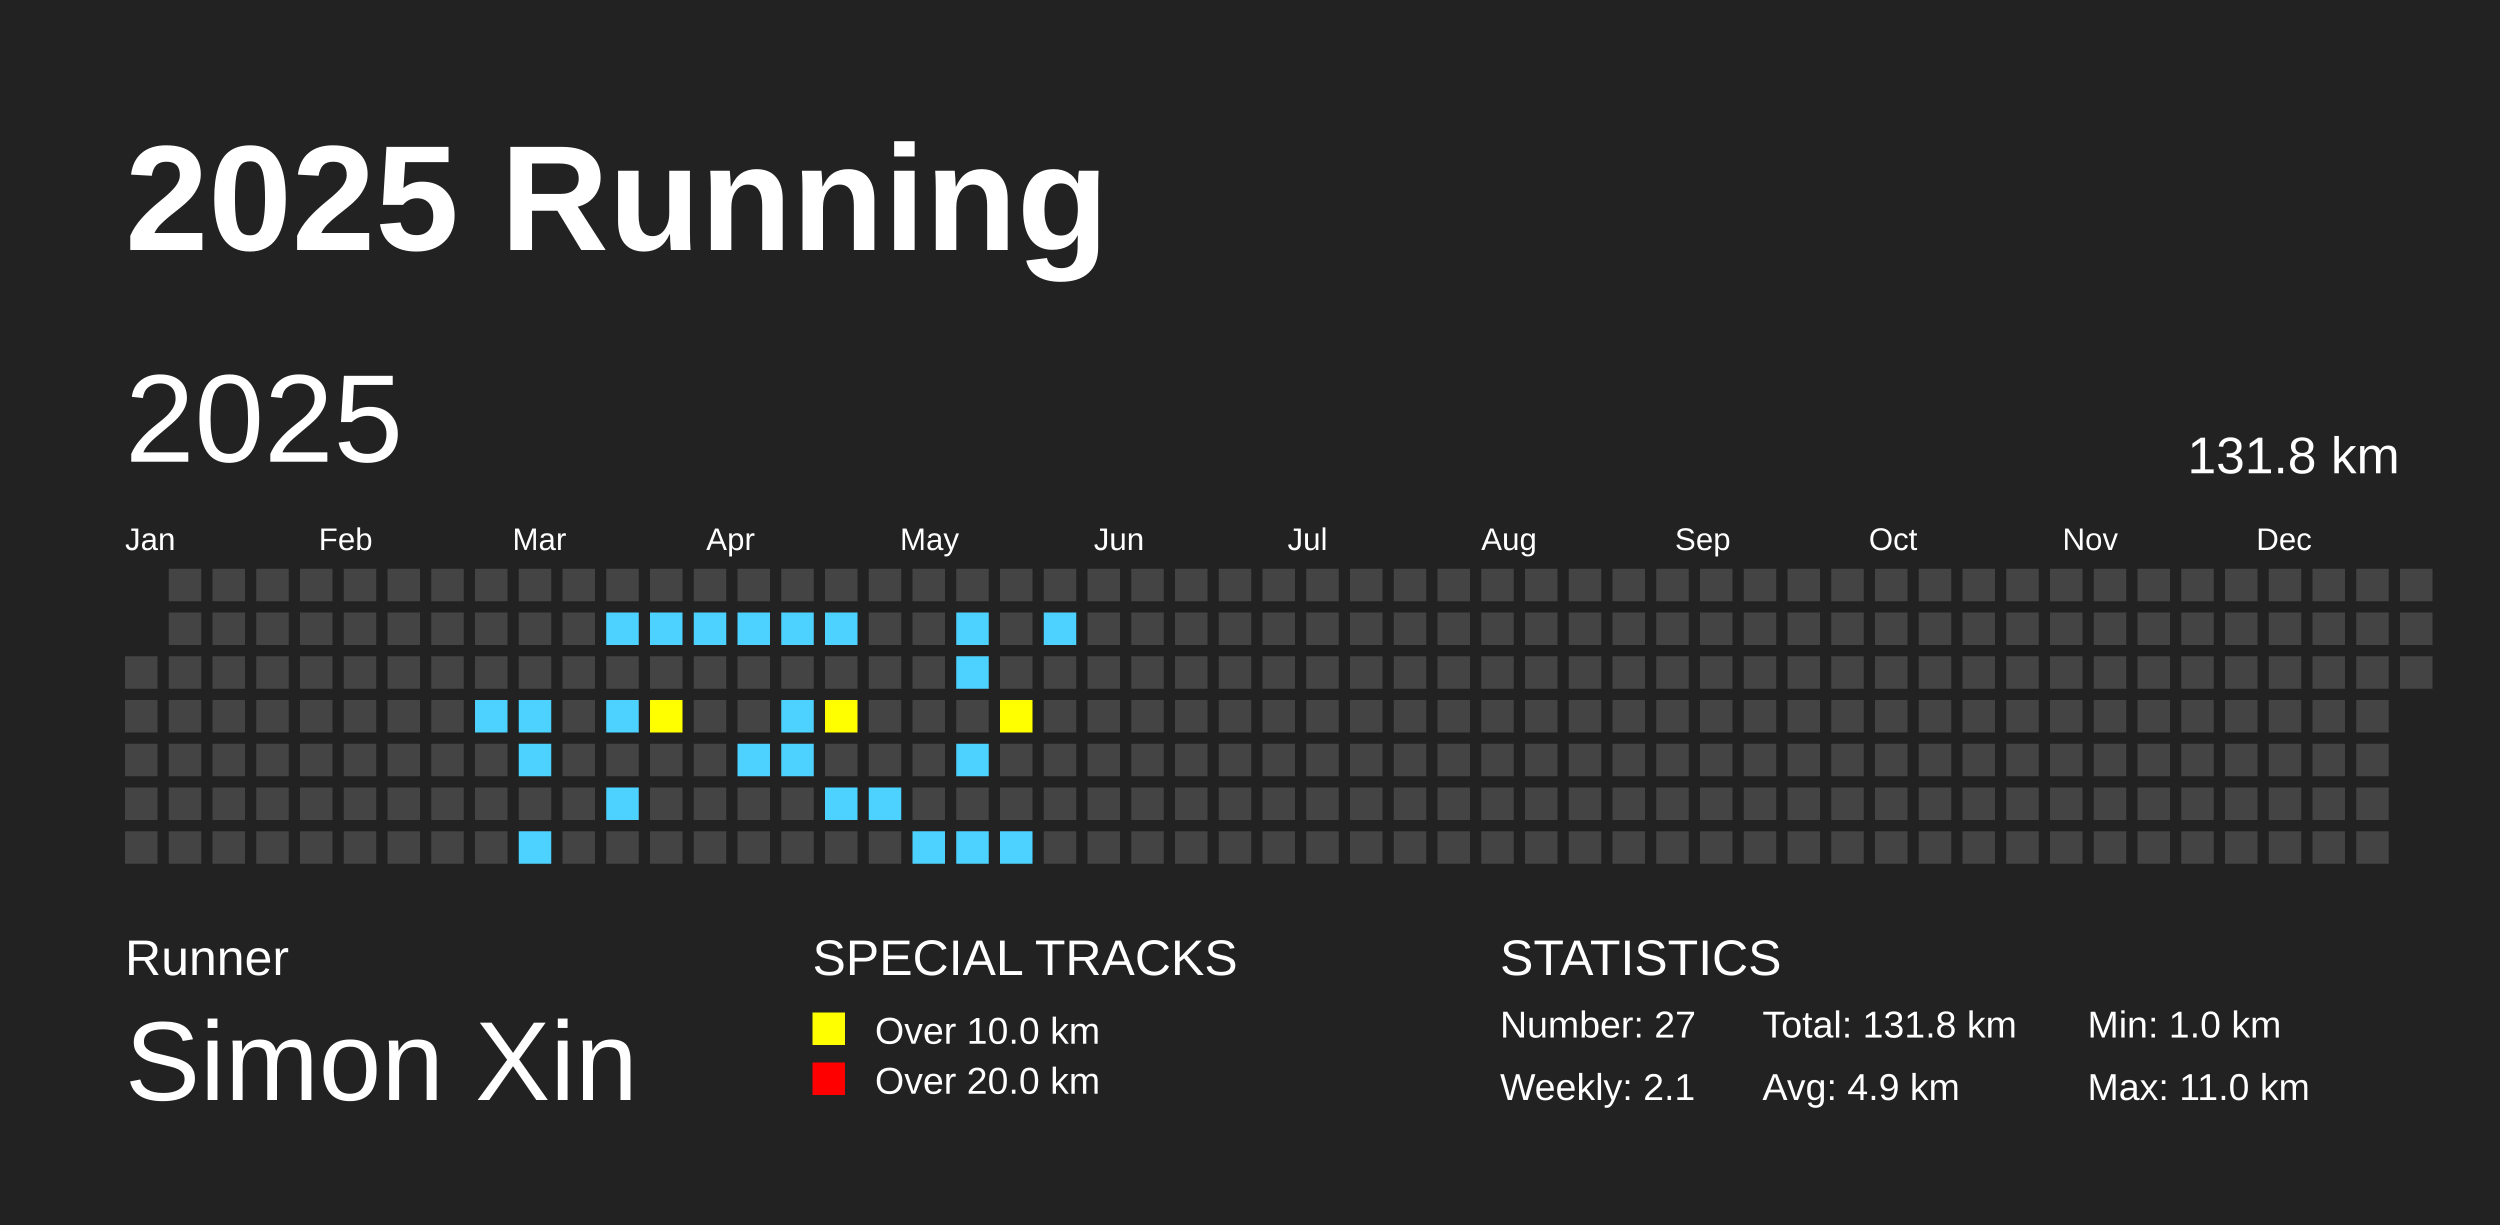
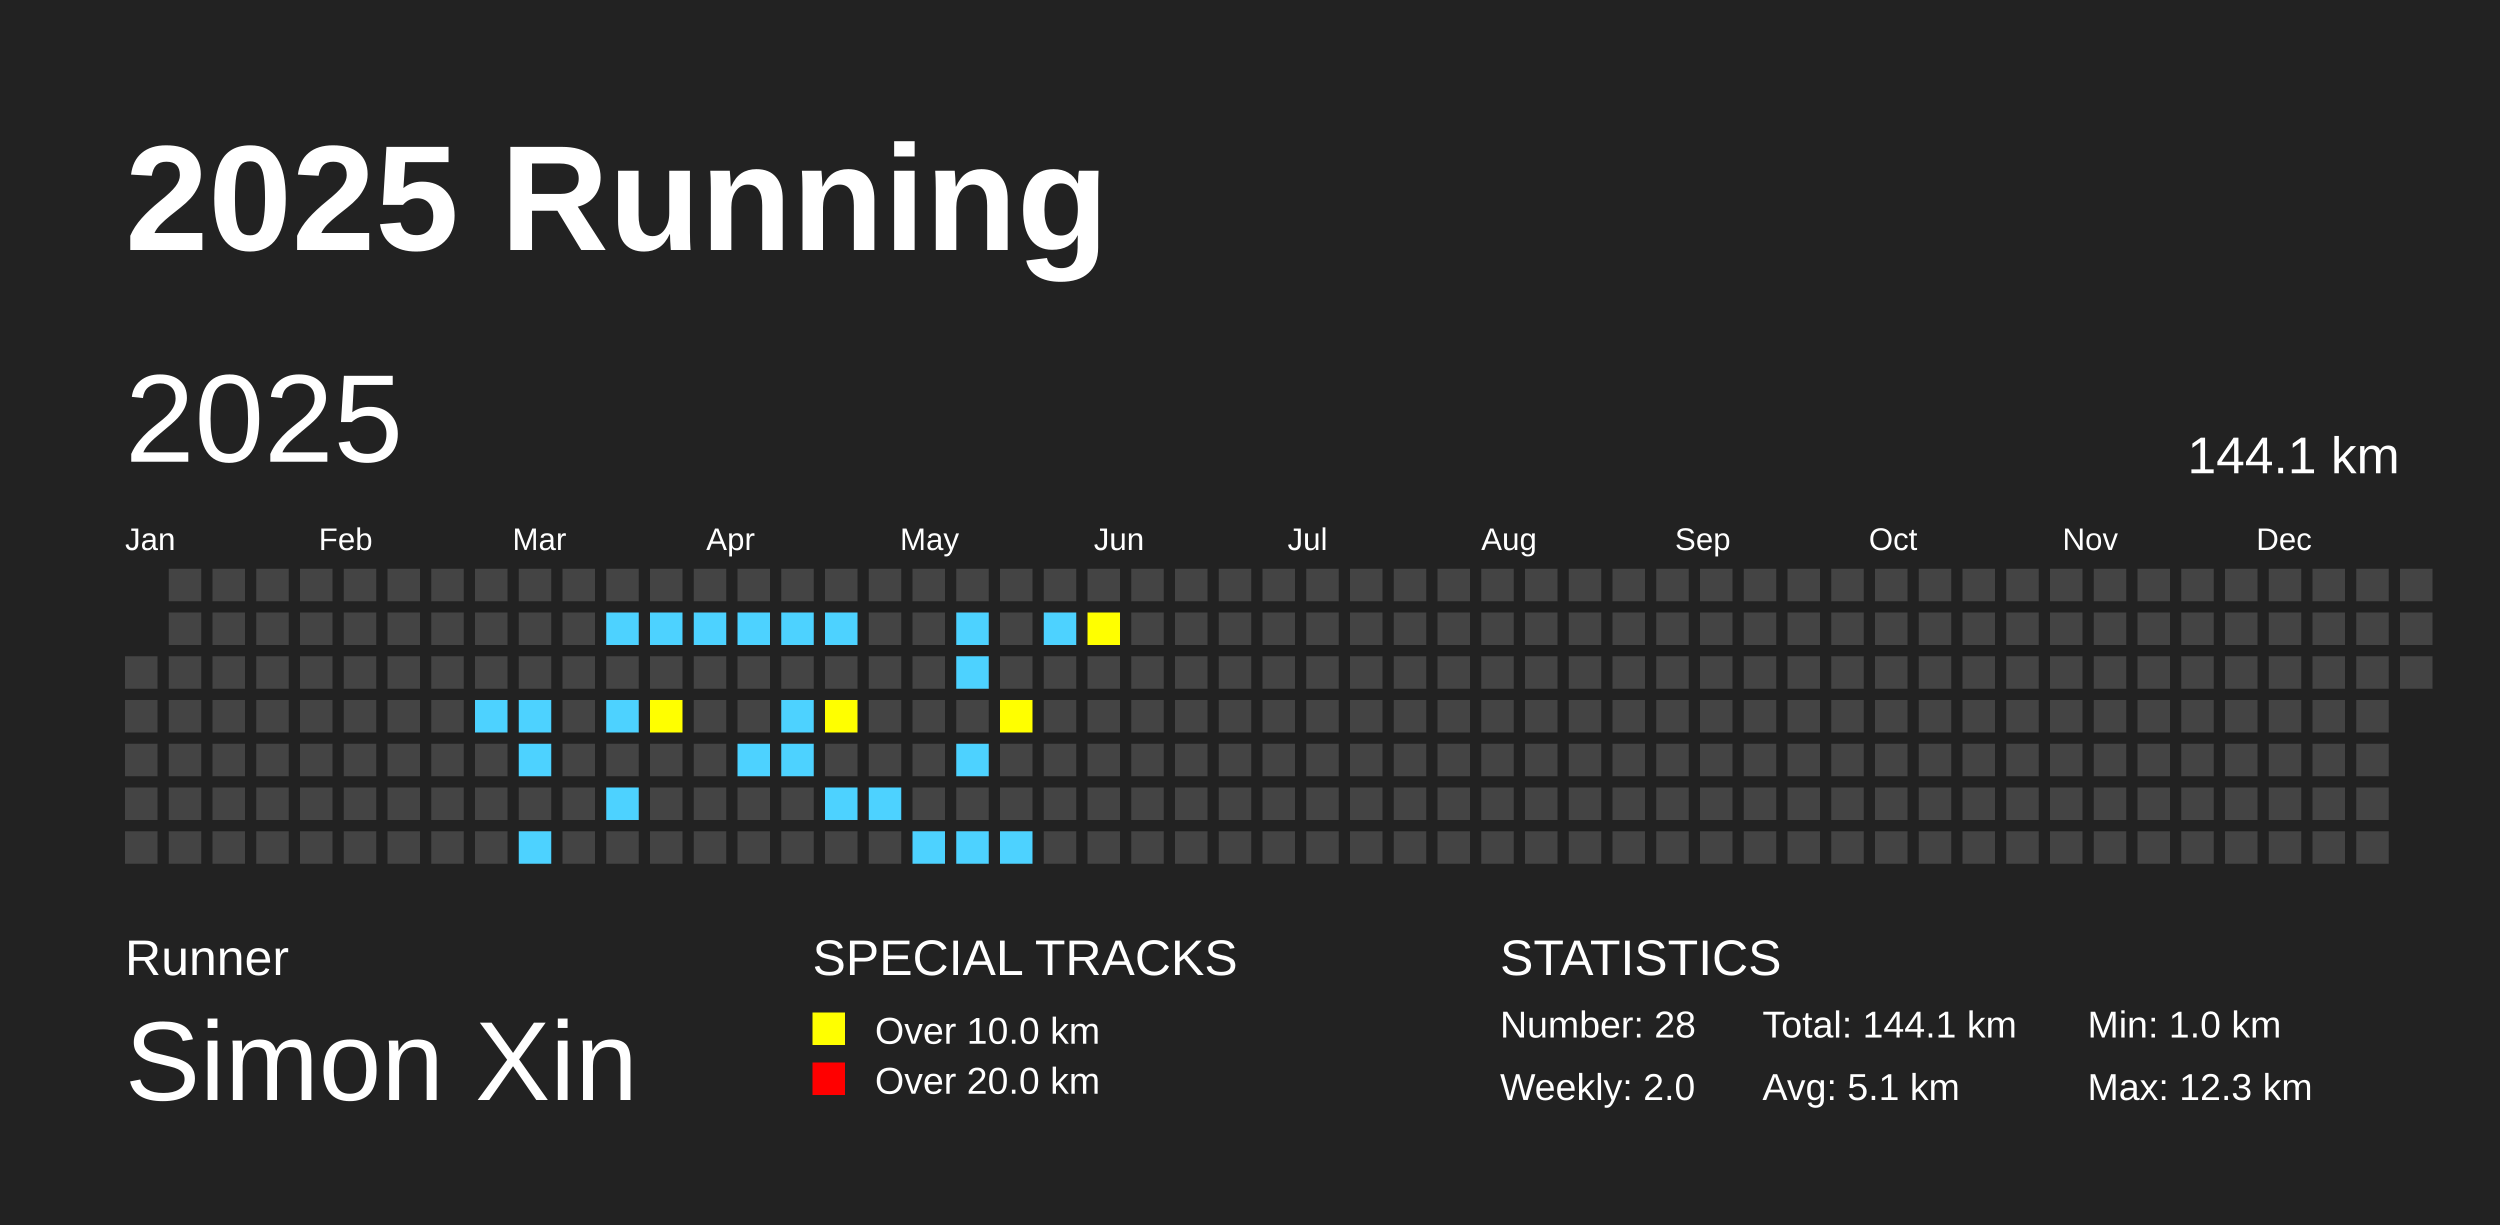
<svg xmlns="http://www.w3.org/2000/svg" baseProfile="full" height="98mm" version="1.1" viewBox="0,0,200,98" width="200mm">
  <defs />
  <rect fill="#222222" height="98" width="200" x="0" y="0" />
  <text fill="#FFFFFF" style="font-size:12px; font-family:Arial; font-weight:bold;" x="10" y="20">2025 Running</text>
  <text fill="#FFFFFF" style="font-size:4px; font-family:Arial" x="10" y="78">Runner</text>
  <text fill="#FFFFFF" style="font-size:9px; font-family:Arial" x="10" y="88">Simon Xin</text>
  <text fill="#FFFFFF" style="font-size:4px; font-family:Arial" x="65" y="78">SPECIAL TRACKS</text>
  <rect fill="yellow" height="2.6" width="2.6" x="65" y="81" />
  <text fill="#FFFFFF" style="font-size:3px; font-family:Arial" x="70" y="83.5">Over 10.0 km</text>
  <rect fill="red" height="2.6" width="2.6" x="65" y="85" />
  <text fill="#FFFFFF" style="font-size:3px; font-family:Arial" x="70" y="87.5">Over 20.0 km</text>
  <text fill="#FFFFFF" style="font-size:4px; font-family:Arial" x="120" y="78">STATISTICS</text>
-   <text fill="#FFFFFF" style="font-size:3px; font-family:Arial" x="120" y="83">Number: 27</text>
-   <text fill="#FFFFFF" style="font-size:3px; font-family:Arial" x="120" y="88">Weekly: 2.1</text>
-   <text fill="#FFFFFF" style="font-size:3px; font-family:Arial" x="141" y="83">Total: 131.8 km</text>
-   <text fill="#FFFFFF" style="font-size:3px; font-family:Arial" x="141" y="88">Avg: 4.9 km</text>
+   <text fill="#FFFFFF" style="font-size:3px; font-family:Arial" x="120" y="83">Number: 28</text>
+   <text fill="#FFFFFF" style="font-size:3px; font-family:Arial" x="120" y="88">Weekly: 2.0</text>
+   <text fill="#FFFFFF" style="font-size:3px; font-family:Arial" x="141" y="83">Total: 144.1 km</text>
+   <text fill="#FFFFFF" style="font-size:3px; font-family:Arial" x="141" y="88">Avg: 5.1 km</text>
  <text fill="#FFFFFF" style="font-size:3px; font-family:Arial" x="167" y="83">Min: 1.0 km</text>
-   <text fill="#FFFFFF" style="font-size:3px; font-family:Arial" x="167" y="88">Max: 11.0 km</text>
+   <text fill="#FFFFFF" style="font-size:3px; font-family:Arial" x="167" y="88">Max: 12.3 km</text>
  <text dominant-baseline="hanging" fill="#FFFFFF" style="font-size:10.0px; font-family:Arial;" x="10" y="30">2025</text>
-   <text dominant-baseline="hanging" fill="#FFFFFF" style="font-size:4.125px; font-family:Arial;" x="175" y="35">131.8 km</text>
+   <text dominant-baseline="hanging" fill="#FFFFFF" style="font-size:4.125px; font-family:Arial;" x="175" y="35">144.1 km</text>
  <text fill="#FFFFFF" style="font-size:2.5px; font-family:Arial" x="10.0" y="44">Jan</text>
  <text fill="#FFFFFF" style="font-size:2.5px; font-family:Arial" x="25.5" y="44">Feb</text>
  <text fill="#FFFFFF" style="font-size:2.5px; font-family:Arial" x="41.0" y="44">Mar</text>
  <text fill="#FFFFFF" style="font-size:2.5px; font-family:Arial" x="56.5" y="44">Apr</text>
  <text fill="#FFFFFF" style="font-size:2.5px; font-family:Arial" x="72.0" y="44">May</text>
  <text fill="#FFFFFF" style="font-size:2.5px; font-family:Arial" x="87.5" y="44">Jun</text>
  <text fill="#FFFFFF" style="font-size:2.5px; font-family:Arial" x="103.0" y="44">Jul</text>
  <text fill="#FFFFFF" style="font-size:2.5px; font-family:Arial" x="118.5" y="44">Aug</text>
  <text fill="#FFFFFF" style="font-size:2.5px; font-family:Arial" x="134.0" y="44">Sep</text>
  <text fill="#FFFFFF" style="font-size:2.5px; font-family:Arial" x="149.5" y="44">Oct</text>
  <text fill="#FFFFFF" style="font-size:2.5px; font-family:Arial" x="165.0" y="44">Nov</text>
  <text fill="#FFFFFF" style="font-size:2.5px; font-family:Arial" x="180.5" y="44">Dec</text>
  <rect fill="#444444" height="2.6" width="2.6" x="10.0" y="52.5" />
  <rect fill="#444444" height="2.6" width="2.6" x="10.0" y="56.0" />
  <rect fill="#444444" height="2.6" width="2.6" x="10.0" y="59.5" />
  <rect fill="#444444" height="2.6" width="2.6" x="10.0" y="63.0" />
  <rect fill="#444444" height="2.6" width="2.6" x="10.0" y="66.5" />
  <rect fill="#444444" height="2.6" width="2.6" x="13.5" y="45.5" />
  <rect fill="#444444" height="2.6" width="2.6" x="13.5" y="49.0" />
  <rect fill="#444444" height="2.6" width="2.6" x="13.5" y="52.5" />
  <rect fill="#444444" height="2.6" width="2.6" x="13.5" y="56.0" />
  <rect fill="#444444" height="2.6" width="2.6" x="13.5" y="59.5" />
  <rect fill="#444444" height="2.6" width="2.6" x="13.5" y="63.0" />
  <rect fill="#444444" height="2.6" width="2.6" x="13.5" y="66.5" />
  <rect fill="#444444" height="2.6" width="2.6" x="17.0" y="45.5" />
  <rect fill="#444444" height="2.6" width="2.6" x="17.0" y="49.0" />
  <rect fill="#444444" height="2.6" width="2.6" x="17.0" y="52.5" />
  <rect fill="#444444" height="2.6" width="2.6" x="17.0" y="56.0" />
  <rect fill="#444444" height="2.6" width="2.6" x="17.0" y="59.5" />
  <rect fill="#444444" height="2.6" width="2.6" x="17.0" y="63.0" />
  <rect fill="#444444" height="2.6" width="2.6" x="17.0" y="66.5" />
  <rect fill="#444444" height="2.6" width="2.6" x="20.5" y="45.5" />
  <rect fill="#444444" height="2.6" width="2.6" x="20.5" y="49.0" />
  <rect fill="#444444" height="2.6" width="2.6" x="20.5" y="52.5" />
  <rect fill="#444444" height="2.6" width="2.6" x="20.5" y="56.0" />
  <rect fill="#444444" height="2.6" width="2.6" x="20.5" y="59.5" />
  <rect fill="#444444" height="2.6" width="2.6" x="20.5" y="63.0" />
  <rect fill="#444444" height="2.6" width="2.6" x="20.5" y="66.5" />
  <rect fill="#444444" height="2.6" width="2.6" x="24.0" y="45.5" />
  <rect fill="#444444" height="2.6" width="2.6" x="24.0" y="49.0" />
  <rect fill="#444444" height="2.6" width="2.6" x="24.0" y="52.5" />
  <rect fill="#444444" height="2.6" width="2.6" x="24.0" y="56.0" />
  <rect fill="#444444" height="2.6" width="2.6" x="24.0" y="59.5" />
  <rect fill="#444444" height="2.6" width="2.6" x="24.0" y="63.0" />
  <rect fill="#444444" height="2.6" width="2.6" x="24.0" y="66.5" />
  <rect fill="#444444" height="2.6" width="2.6" x="27.5" y="45.5" />
  <rect fill="#444444" height="2.6" width="2.6" x="27.5" y="49.0" />
  <rect fill="#444444" height="2.6" width="2.6" x="27.5" y="52.5" />
  <rect fill="#444444" height="2.6" width="2.6" x="27.5" y="56.0" />
  <rect fill="#444444" height="2.6" width="2.6" x="27.5" y="59.5" />
  <rect fill="#444444" height="2.6" width="2.6" x="27.5" y="63.0" />
  <rect fill="#444444" height="2.6" width="2.6" x="27.5" y="66.5" />
  <rect fill="#444444" height="2.6" width="2.6" x="31.0" y="45.5" />
  <rect fill="#444444" height="2.6" width="2.6" x="31.0" y="49.0" />
  <rect fill="#444444" height="2.6" width="2.6" x="31.0" y="52.5" />
  <rect fill="#444444" height="2.6" width="2.6" x="31.0" y="56.0" />
  <rect fill="#444444" height="2.6" width="2.6" x="31.0" y="59.5" />
  <rect fill="#444444" height="2.6" width="2.6" x="31.0" y="63.0" />
  <rect fill="#444444" height="2.6" width="2.6" x="31.0" y="66.5" />
  <rect fill="#444444" height="2.6" width="2.6" x="34.5" y="45.5" />
  <rect fill="#444444" height="2.6" width="2.6" x="34.5" y="49.0" />
  <rect fill="#444444" height="2.6" width="2.6" x="34.5" y="52.5" />
  <rect fill="#444444" height="2.6" width="2.6" x="34.5" y="56.0" />
  <rect fill="#444444" height="2.6" width="2.6" x="34.5" y="59.5" />
  <rect fill="#444444" height="2.6" width="2.6" x="34.5" y="63.0" />
  <rect fill="#444444" height="2.6" width="2.6" x="34.5" y="66.5" />
  <rect fill="#444444" height="2.6" width="2.6" x="38.0" y="45.5" />
  <rect fill="#444444" height="2.6" width="2.6" x="38.0" y="49.0" />
  <rect fill="#444444" height="2.6" width="2.6" x="38.0" y="52.5" />
  <rect fill="#4DD2FF" height="2.6" width="2.6" x="38.0" y="56.0" />
  <rect fill="#444444" height="2.6" width="2.6" x="38.0" y="59.5" />
  <rect fill="#444444" height="2.6" width="2.6" x="38.0" y="63.0" />
  <rect fill="#444444" height="2.6" width="2.6" x="38.0" y="66.5" />
  <rect fill="#444444" height="2.6" width="2.6" x="41.5" y="45.5" />
  <rect fill="#444444" height="2.6" width="2.6" x="41.5" y="49.0" />
  <rect fill="#444444" height="2.6" width="2.6" x="41.5" y="52.5" />
  <rect fill="#4DD2FF" height="2.6" width="2.6" x="41.5" y="56.0" />
  <rect fill="#4DD2FF" height="2.6" width="2.6" x="41.5" y="59.5" />
  <rect fill="#444444" height="2.6" width="2.6" x="41.5" y="63.0" />
  <rect fill="#4DD2FF" height="2.6" width="2.6" x="41.5" y="66.5" />
  <rect fill="#444444" height="2.6" width="2.6" x="45.0" y="45.5" />
  <rect fill="#444444" height="2.6" width="2.6" x="45.0" y="49.0" />
  <rect fill="#444444" height="2.6" width="2.6" x="45.0" y="52.5" />
  <rect fill="#444444" height="2.6" width="2.6" x="45.0" y="56.0" />
  <rect fill="#444444" height="2.6" width="2.6" x="45.0" y="59.5" />
  <rect fill="#444444" height="2.6" width="2.6" x="45.0" y="63.0" />
  <rect fill="#444444" height="2.6" width="2.6" x="45.0" y="66.5" />
  <rect fill="#444444" height="2.6" width="2.6" x="48.5" y="45.5" />
  <rect fill="#4DD2FF" height="2.6" width="2.6" x="48.5" y="49.0" />
  <rect fill="#444444" height="2.6" width="2.6" x="48.5" y="52.5" />
  <rect fill="#4DD2FF" height="2.6" width="2.6" x="48.5" y="56.0" />
  <rect fill="#444444" height="2.6" width="2.6" x="48.5" y="59.5" />
  <rect fill="#4DD2FF" height="2.6" width="2.6" x="48.5" y="63.0" />
  <rect fill="#444444" height="2.6" width="2.6" x="48.5" y="66.5" />
  <rect fill="#444444" height="2.6" width="2.6" x="52.0" y="45.5" />
  <rect fill="#4DD2FF" height="2.6" width="2.6" x="52.0" y="49.0" />
  <rect fill="#444444" height="2.6" width="2.6" x="52.0" y="52.5" />
  <rect fill="yellow" height="2.6" width="2.6" x="52.0" y="56.0" />
  <rect fill="#444444" height="2.6" width="2.6" x="52.0" y="59.5" />
  <rect fill="#444444" height="2.6" width="2.6" x="52.0" y="63.0" />
  <rect fill="#444444" height="2.6" width="2.6" x="52.0" y="66.5" />
  <rect fill="#444444" height="2.6" width="2.6" x="55.5" y="45.5" />
  <rect fill="#4DD2FF" height="2.6" width="2.6" x="55.5" y="49.0" />
  <rect fill="#444444" height="2.6" width="2.6" x="55.5" y="52.5" />
  <rect fill="#444444" height="2.6" width="2.6" x="55.5" y="56.0" />
  <rect fill="#444444" height="2.6" width="2.6" x="55.5" y="59.5" />
  <rect fill="#444444" height="2.6" width="2.6" x="55.5" y="63.0" />
  <rect fill="#444444" height="2.6" width="2.6" x="55.5" y="66.5" />
  <rect fill="#444444" height="2.6" width="2.6" x="59.0" y="45.5" />
  <rect fill="#4DD2FF" height="2.6" width="2.6" x="59.0" y="49.0" />
  <rect fill="#444444" height="2.6" width="2.6" x="59.0" y="52.5" />
  <rect fill="#444444" height="2.6" width="2.6" x="59.0" y="56.0" />
  <rect fill="#4DD2FF" height="2.6" width="2.6" x="59.0" y="59.5" />
  <rect fill="#444444" height="2.6" width="2.6" x="59.0" y="63.0" />
  <rect fill="#444444" height="2.6" width="2.6" x="59.0" y="66.5" />
  <rect fill="#444444" height="2.6" width="2.6" x="62.5" y="45.5" />
  <rect fill="#4DD2FF" height="2.6" width="2.6" x="62.5" y="49.0" />
  <rect fill="#444444" height="2.6" width="2.6" x="62.5" y="52.5" />
  <rect fill="#4DD2FF" height="2.6" width="2.6" x="62.5" y="56.0" />
  <rect fill="#4DD2FF" height="2.6" width="2.6" x="62.5" y="59.5" />
  <rect fill="#444444" height="2.6" width="2.6" x="62.5" y="63.0" />
  <rect fill="#444444" height="2.6" width="2.6" x="62.5" y="66.5" />
  <rect fill="#444444" height="2.6" width="2.6" x="66.0" y="45.5" />
  <rect fill="#4DD2FF" height="2.6" width="2.6" x="66.0" y="49.0" />
  <rect fill="#444444" height="2.6" width="2.6" x="66.0" y="52.5" />
  <rect fill="yellow" height="2.6" width="2.6" x="66.0" y="56.0" />
  <rect fill="#444444" height="2.6" width="2.6" x="66.0" y="59.5" />
  <rect fill="#4DD2FF" height="2.6" width="2.6" x="66.0" y="63.0" />
  <rect fill="#444444" height="2.6" width="2.6" x="66.0" y="66.5" />
  <rect fill="#444444" height="2.6" width="2.6" x="69.5" y="45.5" />
  <rect fill="#444444" height="2.6" width="2.6" x="69.5" y="49.0" />
  <rect fill="#444444" height="2.6" width="2.6" x="69.5" y="52.5" />
  <rect fill="#444444" height="2.6" width="2.6" x="69.5" y="56.0" />
  <rect fill="#444444" height="2.6" width="2.6" x="69.5" y="59.5" />
  <rect fill="#4DD2FF" height="2.6" width="2.6" x="69.5" y="63.0" />
  <rect fill="#444444" height="2.6" width="2.6" x="69.5" y="66.5" />
  <rect fill="#444444" height="2.6" width="2.6" x="73.0" y="45.5" />
  <rect fill="#444444" height="2.6" width="2.6" x="73.0" y="49.0" />
  <rect fill="#444444" height="2.6" width="2.6" x="73.0" y="52.5" />
  <rect fill="#444444" height="2.6" width="2.6" x="73.0" y="56.0" />
  <rect fill="#444444" height="2.6" width="2.6" x="73.0" y="59.5" />
  <rect fill="#444444" height="2.6" width="2.6" x="73.0" y="63.0" />
  <rect fill="#4DD2FF" height="2.6" width="2.6" x="73.0" y="66.5" />
  <rect fill="#444444" height="2.6" width="2.6" x="76.5" y="45.5" />
  <rect fill="#4DD2FF" height="2.6" width="2.6" x="76.5" y="49.0" />
  <rect fill="#4DD2FF" height="2.6" width="2.6" x="76.5" y="52.5" />
  <rect fill="#444444" height="2.6" width="2.6" x="76.5" y="56.0" />
  <rect fill="#4DD2FF" height="2.6" width="2.6" x="76.5" y="59.5" />
  <rect fill="#444444" height="2.6" width="2.6" x="76.5" y="63.0" />
  <rect fill="#4DD2FF" height="2.6" width="2.6" x="76.5" y="66.5" />
  <rect fill="#444444" height="2.6" width="2.6" x="80.0" y="45.5" />
  <rect fill="#444444" height="2.6" width="2.6" x="80.0" y="49.0" />
  <rect fill="#444444" height="2.6" width="2.6" x="80.0" y="52.5" />
  <rect fill="yellow" height="2.6" width="2.6" x="80.0" y="56.0" />
  <rect fill="#444444" height="2.6" width="2.6" x="80.0" y="59.5" />
  <rect fill="#444444" height="2.6" width="2.6" x="80.0" y="63.0" />
  <rect fill="#4DD2FF" height="2.6" width="2.6" x="80.0" y="66.5" />
  <rect fill="#444444" height="2.6" width="2.6" x="83.5" y="45.5" />
  <rect fill="#4DD2FF" height="2.6" width="2.6" x="83.5" y="49.0" />
  <rect fill="#444444" height="2.6" width="2.6" x="83.5" y="52.5" />
  <rect fill="#444444" height="2.6" width="2.6" x="83.5" y="56.0" />
  <rect fill="#444444" height="2.6" width="2.6" x="83.5" y="59.5" />
  <rect fill="#444444" height="2.6" width="2.6" x="83.5" y="63.0" />
  <rect fill="#444444" height="2.6" width="2.6" x="83.5" y="66.5" />
  <rect fill="#444444" height="2.6" width="2.6" x="87.0" y="45.5" />
-   <rect fill="#444444" height="2.6" width="2.6" x="87.0" y="49.0" />
+   <rect fill="yellow" height="2.6" width="2.6" x="87.0" y="49.0" />
  <rect fill="#444444" height="2.6" width="2.6" x="87.0" y="52.5" />
  <rect fill="#444444" height="2.6" width="2.6" x="87.0" y="56.0" />
  <rect fill="#444444" height="2.6" width="2.6" x="87.0" y="59.5" />
  <rect fill="#444444" height="2.6" width="2.6" x="87.0" y="63.0" />
  <rect fill="#444444" height="2.6" width="2.6" x="87.0" y="66.5" />
  <rect fill="#444444" height="2.6" width="2.6" x="90.5" y="45.5" />
  <rect fill="#444444" height="2.6" width="2.6" x="90.5" y="49.0" />
  <rect fill="#444444" height="2.6" width="2.6" x="90.5" y="52.5" />
  <rect fill="#444444" height="2.6" width="2.6" x="90.5" y="56.0" />
  <rect fill="#444444" height="2.6" width="2.6" x="90.5" y="59.5" />
  <rect fill="#444444" height="2.6" width="2.6" x="90.5" y="63.0" />
  <rect fill="#444444" height="2.6" width="2.6" x="90.5" y="66.5" />
  <rect fill="#444444" height="2.6" width="2.6" x="94.0" y="45.5" />
  <rect fill="#444444" height="2.6" width="2.6" x="94.0" y="49.0" />
  <rect fill="#444444" height="2.6" width="2.6" x="94.0" y="52.5" />
  <rect fill="#444444" height="2.6" width="2.6" x="94.0" y="56.0" />
  <rect fill="#444444" height="2.6" width="2.6" x="94.0" y="59.5" />
  <rect fill="#444444" height="2.6" width="2.6" x="94.0" y="63.0" />
  <rect fill="#444444" height="2.6" width="2.6" x="94.0" y="66.5" />
  <rect fill="#444444" height="2.6" width="2.6" x="97.5" y="45.5" />
  <rect fill="#444444" height="2.6" width="2.6" x="97.5" y="49.0" />
  <rect fill="#444444" height="2.6" width="2.6" x="97.5" y="52.5" />
  <rect fill="#444444" height="2.6" width="2.6" x="97.5" y="56.0" />
  <rect fill="#444444" height="2.6" width="2.6" x="97.5" y="59.5" />
  <rect fill="#444444" height="2.6" width="2.6" x="97.5" y="63.0" />
  <rect fill="#444444" height="2.6" width="2.6" x="97.5" y="66.5" />
  <rect fill="#444444" height="2.6" width="2.6" x="101.0" y="45.5" />
  <rect fill="#444444" height="2.6" width="2.6" x="101.0" y="49.0" />
  <rect fill="#444444" height="2.6" width="2.6" x="101.0" y="52.5" />
  <rect fill="#444444" height="2.6" width="2.6" x="101.0" y="56.0" />
  <rect fill="#444444" height="2.6" width="2.6" x="101.0" y="59.5" />
  <rect fill="#444444" height="2.6" width="2.6" x="101.0" y="63.0" />
  <rect fill="#444444" height="2.6" width="2.6" x="101.0" y="66.5" />
  <rect fill="#444444" height="2.6" width="2.6" x="104.5" y="45.5" />
  <rect fill="#444444" height="2.6" width="2.6" x="104.5" y="49.0" />
  <rect fill="#444444" height="2.6" width="2.6" x="104.5" y="52.5" />
  <rect fill="#444444" height="2.6" width="2.6" x="104.5" y="56.0" />
  <rect fill="#444444" height="2.6" width="2.6" x="104.5" y="59.5" />
  <rect fill="#444444" height="2.6" width="2.6" x="104.5" y="63.0" />
  <rect fill="#444444" height="2.6" width="2.6" x="104.5" y="66.5" />
  <rect fill="#444444" height="2.6" width="2.6" x="108.0" y="45.5" />
  <rect fill="#444444" height="2.6" width="2.6" x="108.0" y="49.0" />
  <rect fill="#444444" height="2.6" width="2.6" x="108.0" y="52.5" />
  <rect fill="#444444" height="2.6" width="2.6" x="108.0" y="56.0" />
  <rect fill="#444444" height="2.6" width="2.6" x="108.0" y="59.5" />
  <rect fill="#444444" height="2.6" width="2.6" x="108.0" y="63.0" />
  <rect fill="#444444" height="2.6" width="2.6" x="108.0" y="66.5" />
  <rect fill="#444444" height="2.6" width="2.6" x="111.5" y="45.5" />
  <rect fill="#444444" height="2.6" width="2.6" x="111.5" y="49.0" />
  <rect fill="#444444" height="2.6" width="2.6" x="111.5" y="52.5" />
  <rect fill="#444444" height="2.6" width="2.6" x="111.5" y="56.0" />
  <rect fill="#444444" height="2.6" width="2.6" x="111.5" y="59.5" />
  <rect fill="#444444" height="2.6" width="2.6" x="111.5" y="63.0" />
  <rect fill="#444444" height="2.6" width="2.6" x="111.5" y="66.5" />
  <rect fill="#444444" height="2.6" width="2.6" x="115.0" y="45.5" />
  <rect fill="#444444" height="2.6" width="2.6" x="115.0" y="49.0" />
  <rect fill="#444444" height="2.6" width="2.6" x="115.0" y="52.5" />
  <rect fill="#444444" height="2.6" width="2.6" x="115.0" y="56.0" />
  <rect fill="#444444" height="2.6" width="2.6" x="115.0" y="59.5" />
  <rect fill="#444444" height="2.6" width="2.6" x="115.0" y="63.0" />
  <rect fill="#444444" height="2.6" width="2.6" x="115.0" y="66.5" />
  <rect fill="#444444" height="2.6" width="2.6" x="118.5" y="45.5" />
  <rect fill="#444444" height="2.6" width="2.6" x="118.5" y="49.0" />
  <rect fill="#444444" height="2.6" width="2.6" x="118.5" y="52.5" />
  <rect fill="#444444" height="2.6" width="2.6" x="118.5" y="56.0" />
  <rect fill="#444444" height="2.6" width="2.6" x="118.5" y="59.5" />
  <rect fill="#444444" height="2.6" width="2.6" x="118.5" y="63.0" />
  <rect fill="#444444" height="2.6" width="2.6" x="118.5" y="66.5" />
  <rect fill="#444444" height="2.6" width="2.6" x="122.0" y="45.5" />
  <rect fill="#444444" height="2.6" width="2.6" x="122.0" y="49.0" />
  <rect fill="#444444" height="2.6" width="2.6" x="122.0" y="52.5" />
  <rect fill="#444444" height="2.6" width="2.6" x="122.0" y="56.0" />
  <rect fill="#444444" height="2.6" width="2.6" x="122.0" y="59.5" />
  <rect fill="#444444" height="2.6" width="2.6" x="122.0" y="63.0" />
  <rect fill="#444444" height="2.6" width="2.6" x="122.0" y="66.5" />
  <rect fill="#444444" height="2.6" width="2.6" x="125.5" y="45.5" />
  <rect fill="#444444" height="2.6" width="2.6" x="125.5" y="49.0" />
  <rect fill="#444444" height="2.6" width="2.6" x="125.5" y="52.5" />
  <rect fill="#444444" height="2.6" width="2.6" x="125.5" y="56.0" />
  <rect fill="#444444" height="2.6" width="2.6" x="125.5" y="59.5" />
  <rect fill="#444444" height="2.6" width="2.6" x="125.5" y="63.0" />
  <rect fill="#444444" height="2.6" width="2.6" x="125.5" y="66.5" />
  <rect fill="#444444" height="2.6" width="2.6" x="129.0" y="45.5" />
  <rect fill="#444444" height="2.6" width="2.6" x="129.0" y="49.0" />
  <rect fill="#444444" height="2.6" width="2.6" x="129.0" y="52.5" />
  <rect fill="#444444" height="2.6" width="2.6" x="129.0" y="56.0" />
  <rect fill="#444444" height="2.6" width="2.6" x="129.0" y="59.5" />
  <rect fill="#444444" height="2.6" width="2.6" x="129.0" y="63.0" />
  <rect fill="#444444" height="2.6" width="2.6" x="129.0" y="66.5" />
  <rect fill="#444444" height="2.6" width="2.6" x="132.5" y="45.5" />
  <rect fill="#444444" height="2.6" width="2.6" x="132.5" y="49.0" />
  <rect fill="#444444" height="2.6" width="2.6" x="132.5" y="52.5" />
  <rect fill="#444444" height="2.6" width="2.6" x="132.5" y="56.0" />
  <rect fill="#444444" height="2.6" width="2.6" x="132.5" y="59.5" />
  <rect fill="#444444" height="2.6" width="2.6" x="132.5" y="63.0" />
  <rect fill="#444444" height="2.6" width="2.6" x="132.5" y="66.5" />
  <rect fill="#444444" height="2.6" width="2.6" x="136.0" y="45.5" />
  <rect fill="#444444" height="2.6" width="2.6" x="136.0" y="49.0" />
  <rect fill="#444444" height="2.6" width="2.6" x="136.0" y="52.5" />
  <rect fill="#444444" height="2.6" width="2.6" x="136.0" y="56.0" />
  <rect fill="#444444" height="2.6" width="2.6" x="136.0" y="59.5" />
  <rect fill="#444444" height="2.6" width="2.6" x="136.0" y="63.0" />
  <rect fill="#444444" height="2.6" width="2.6" x="136.0" y="66.5" />
  <rect fill="#444444" height="2.6" width="2.6" x="139.5" y="45.5" />
  <rect fill="#444444" height="2.6" width="2.6" x="139.5" y="49.0" />
  <rect fill="#444444" height="2.6" width="2.6" x="139.5" y="52.5" />
  <rect fill="#444444" height="2.6" width="2.6" x="139.5" y="56.0" />
  <rect fill="#444444" height="2.6" width="2.6" x="139.5" y="59.5" />
  <rect fill="#444444" height="2.6" width="2.6" x="139.5" y="63.0" />
  <rect fill="#444444" height="2.6" width="2.6" x="139.5" y="66.5" />
  <rect fill="#444444" height="2.6" width="2.6" x="143.0" y="45.5" />
  <rect fill="#444444" height="2.6" width="2.6" x="143.0" y="49.0" />
  <rect fill="#444444" height="2.6" width="2.6" x="143.0" y="52.5" />
  <rect fill="#444444" height="2.6" width="2.6" x="143.0" y="56.0" />
  <rect fill="#444444" height="2.6" width="2.6" x="143.0" y="59.5" />
  <rect fill="#444444" height="2.6" width="2.6" x="143.0" y="63.0" />
  <rect fill="#444444" height="2.6" width="2.6" x="143.0" y="66.5" />
  <rect fill="#444444" height="2.6" width="2.6" x="146.5" y="45.5" />
  <rect fill="#444444" height="2.6" width="2.6" x="146.5" y="49.0" />
  <rect fill="#444444" height="2.6" width="2.6" x="146.5" y="52.5" />
  <rect fill="#444444" height="2.6" width="2.6" x="146.5" y="56.0" />
  <rect fill="#444444" height="2.6" width="2.6" x="146.5" y="59.5" />
  <rect fill="#444444" height="2.6" width="2.6" x="146.5" y="63.0" />
  <rect fill="#444444" height="2.6" width="2.6" x="146.5" y="66.5" />
  <rect fill="#444444" height="2.6" width="2.6" x="150.0" y="45.5" />
  <rect fill="#444444" height="2.6" width="2.6" x="150.0" y="49.0" />
  <rect fill="#444444" height="2.6" width="2.6" x="150.0" y="52.5" />
  <rect fill="#444444" height="2.6" width="2.6" x="150.0" y="56.0" />
  <rect fill="#444444" height="2.6" width="2.6" x="150.0" y="59.5" />
  <rect fill="#444444" height="2.6" width="2.6" x="150.0" y="63.0" />
  <rect fill="#444444" height="2.6" width="2.6" x="150.0" y="66.5" />
  <rect fill="#444444" height="2.6" width="2.6" x="153.5" y="45.5" />
  <rect fill="#444444" height="2.6" width="2.6" x="153.5" y="49.0" />
  <rect fill="#444444" height="2.6" width="2.6" x="153.5" y="52.5" />
  <rect fill="#444444" height="2.6" width="2.6" x="153.5" y="56.0" />
  <rect fill="#444444" height="2.6" width="2.6" x="153.5" y="59.5" />
  <rect fill="#444444" height="2.6" width="2.6" x="153.5" y="63.0" />
  <rect fill="#444444" height="2.6" width="2.6" x="153.5" y="66.5" />
  <rect fill="#444444" height="2.6" width="2.6" x="157.0" y="45.5" />
  <rect fill="#444444" height="2.6" width="2.6" x="157.0" y="49.0" />
  <rect fill="#444444" height="2.6" width="2.6" x="157.0" y="52.5" />
  <rect fill="#444444" height="2.6" width="2.6" x="157.0" y="56.0" />
  <rect fill="#444444" height="2.6" width="2.6" x="157.0" y="59.5" />
  <rect fill="#444444" height="2.6" width="2.6" x="157.0" y="63.0" />
  <rect fill="#444444" height="2.6" width="2.6" x="157.0" y="66.5" />
  <rect fill="#444444" height="2.6" width="2.6" x="160.5" y="45.5" />
  <rect fill="#444444" height="2.6" width="2.6" x="160.5" y="49.0" />
  <rect fill="#444444" height="2.6" width="2.6" x="160.5" y="52.5" />
  <rect fill="#444444" height="2.6" width="2.6" x="160.5" y="56.0" />
  <rect fill="#444444" height="2.6" width="2.6" x="160.5" y="59.5" />
  <rect fill="#444444" height="2.6" width="2.6" x="160.5" y="63.0" />
  <rect fill="#444444" height="2.6" width="2.6" x="160.5" y="66.5" />
  <rect fill="#444444" height="2.6" width="2.6" x="164.0" y="45.5" />
  <rect fill="#444444" height="2.6" width="2.6" x="164.0" y="49.0" />
  <rect fill="#444444" height="2.6" width="2.6" x="164.0" y="52.5" />
  <rect fill="#444444" height="2.6" width="2.6" x="164.0" y="56.0" />
  <rect fill="#444444" height="2.6" width="2.6" x="164.0" y="59.5" />
  <rect fill="#444444" height="2.6" width="2.6" x="164.0" y="63.0" />
  <rect fill="#444444" height="2.6" width="2.6" x="164.0" y="66.5" />
  <rect fill="#444444" height="2.6" width="2.6" x="167.5" y="45.5" />
  <rect fill="#444444" height="2.6" width="2.6" x="167.5" y="49.0" />
  <rect fill="#444444" height="2.6" width="2.6" x="167.5" y="52.5" />
  <rect fill="#444444" height="2.6" width="2.6" x="167.5" y="56.0" />
  <rect fill="#444444" height="2.6" width="2.6" x="167.5" y="59.5" />
  <rect fill="#444444" height="2.6" width="2.6" x="167.5" y="63.0" />
  <rect fill="#444444" height="2.6" width="2.6" x="167.5" y="66.5" />
  <rect fill="#444444" height="2.6" width="2.6" x="171.0" y="45.5" />
  <rect fill="#444444" height="2.6" width="2.6" x="171.0" y="49.0" />
  <rect fill="#444444" height="2.6" width="2.6" x="171.0" y="52.5" />
  <rect fill="#444444" height="2.6" width="2.6" x="171.0" y="56.0" />
  <rect fill="#444444" height="2.6" width="2.6" x="171.0" y="59.5" />
  <rect fill="#444444" height="2.6" width="2.6" x="171.0" y="63.0" />
  <rect fill="#444444" height="2.6" width="2.6" x="171.0" y="66.5" />
  <rect fill="#444444" height="2.6" width="2.6" x="174.5" y="45.5" />
  <rect fill="#444444" height="2.6" width="2.6" x="174.5" y="49.0" />
  <rect fill="#444444" height="2.6" width="2.6" x="174.5" y="52.5" />
  <rect fill="#444444" height="2.6" width="2.6" x="174.5" y="56.0" />
  <rect fill="#444444" height="2.6" width="2.6" x="174.5" y="59.5" />
  <rect fill="#444444" height="2.6" width="2.6" x="174.5" y="63.0" />
  <rect fill="#444444" height="2.6" width="2.6" x="174.5" y="66.5" />
  <rect fill="#444444" height="2.6" width="2.6" x="178.0" y="45.5" />
  <rect fill="#444444" height="2.6" width="2.6" x="178.0" y="49.0" />
  <rect fill="#444444" height="2.6" width="2.6" x="178.0" y="52.5" />
  <rect fill="#444444" height="2.6" width="2.6" x="178.0" y="56.0" />
  <rect fill="#444444" height="2.6" width="2.6" x="178.0" y="59.5" />
  <rect fill="#444444" height="2.6" width="2.6" x="178.0" y="63.0" />
  <rect fill="#444444" height="2.6" width="2.6" x="178.0" y="66.5" />
  <rect fill="#444444" height="2.6" width="2.6" x="181.5" y="45.5" />
  <rect fill="#444444" height="2.6" width="2.6" x="181.5" y="49.0" />
  <rect fill="#444444" height="2.6" width="2.6" x="181.5" y="52.5" />
  <rect fill="#444444" height="2.6" width="2.6" x="181.5" y="56.0" />
  <rect fill="#444444" height="2.6" width="2.6" x="181.5" y="59.5" />
  <rect fill="#444444" height="2.6" width="2.6" x="181.5" y="63.0" />
  <rect fill="#444444" height="2.6" width="2.6" x="181.5" y="66.5" />
  <rect fill="#444444" height="2.6" width="2.6" x="185.0" y="45.5" />
  <rect fill="#444444" height="2.6" width="2.6" x="185.0" y="49.0" />
  <rect fill="#444444" height="2.6" width="2.6" x="185.0" y="52.5" />
  <rect fill="#444444" height="2.6" width="2.6" x="185.0" y="56.0" />
  <rect fill="#444444" height="2.6" width="2.6" x="185.0" y="59.5" />
  <rect fill="#444444" height="2.6" width="2.6" x="185.0" y="63.0" />
  <rect fill="#444444" height="2.6" width="2.6" x="185.0" y="66.5" />
  <rect fill="#444444" height="2.6" width="2.6" x="188.5" y="45.5" />
  <rect fill="#444444" height="2.6" width="2.6" x="188.5" y="49.0" />
  <rect fill="#444444" height="2.6" width="2.6" x="188.5" y="52.5" />
  <rect fill="#444444" height="2.6" width="2.6" x="188.5" y="56.0" />
  <rect fill="#444444" height="2.6" width="2.6" x="188.5" y="59.5" />
  <rect fill="#444444" height="2.6" width="2.6" x="188.5" y="63.0" />
  <rect fill="#444444" height="2.6" width="2.6" x="188.5" y="66.5" />
  <rect fill="#444444" height="2.6" width="2.6" x="192.0" y="45.5" />
  <rect fill="#444444" height="2.6" width="2.6" x="192.0" y="49.0" />
  <rect fill="#444444" height="2.6" width="2.6" x="192.0" y="52.5" />
</svg>
